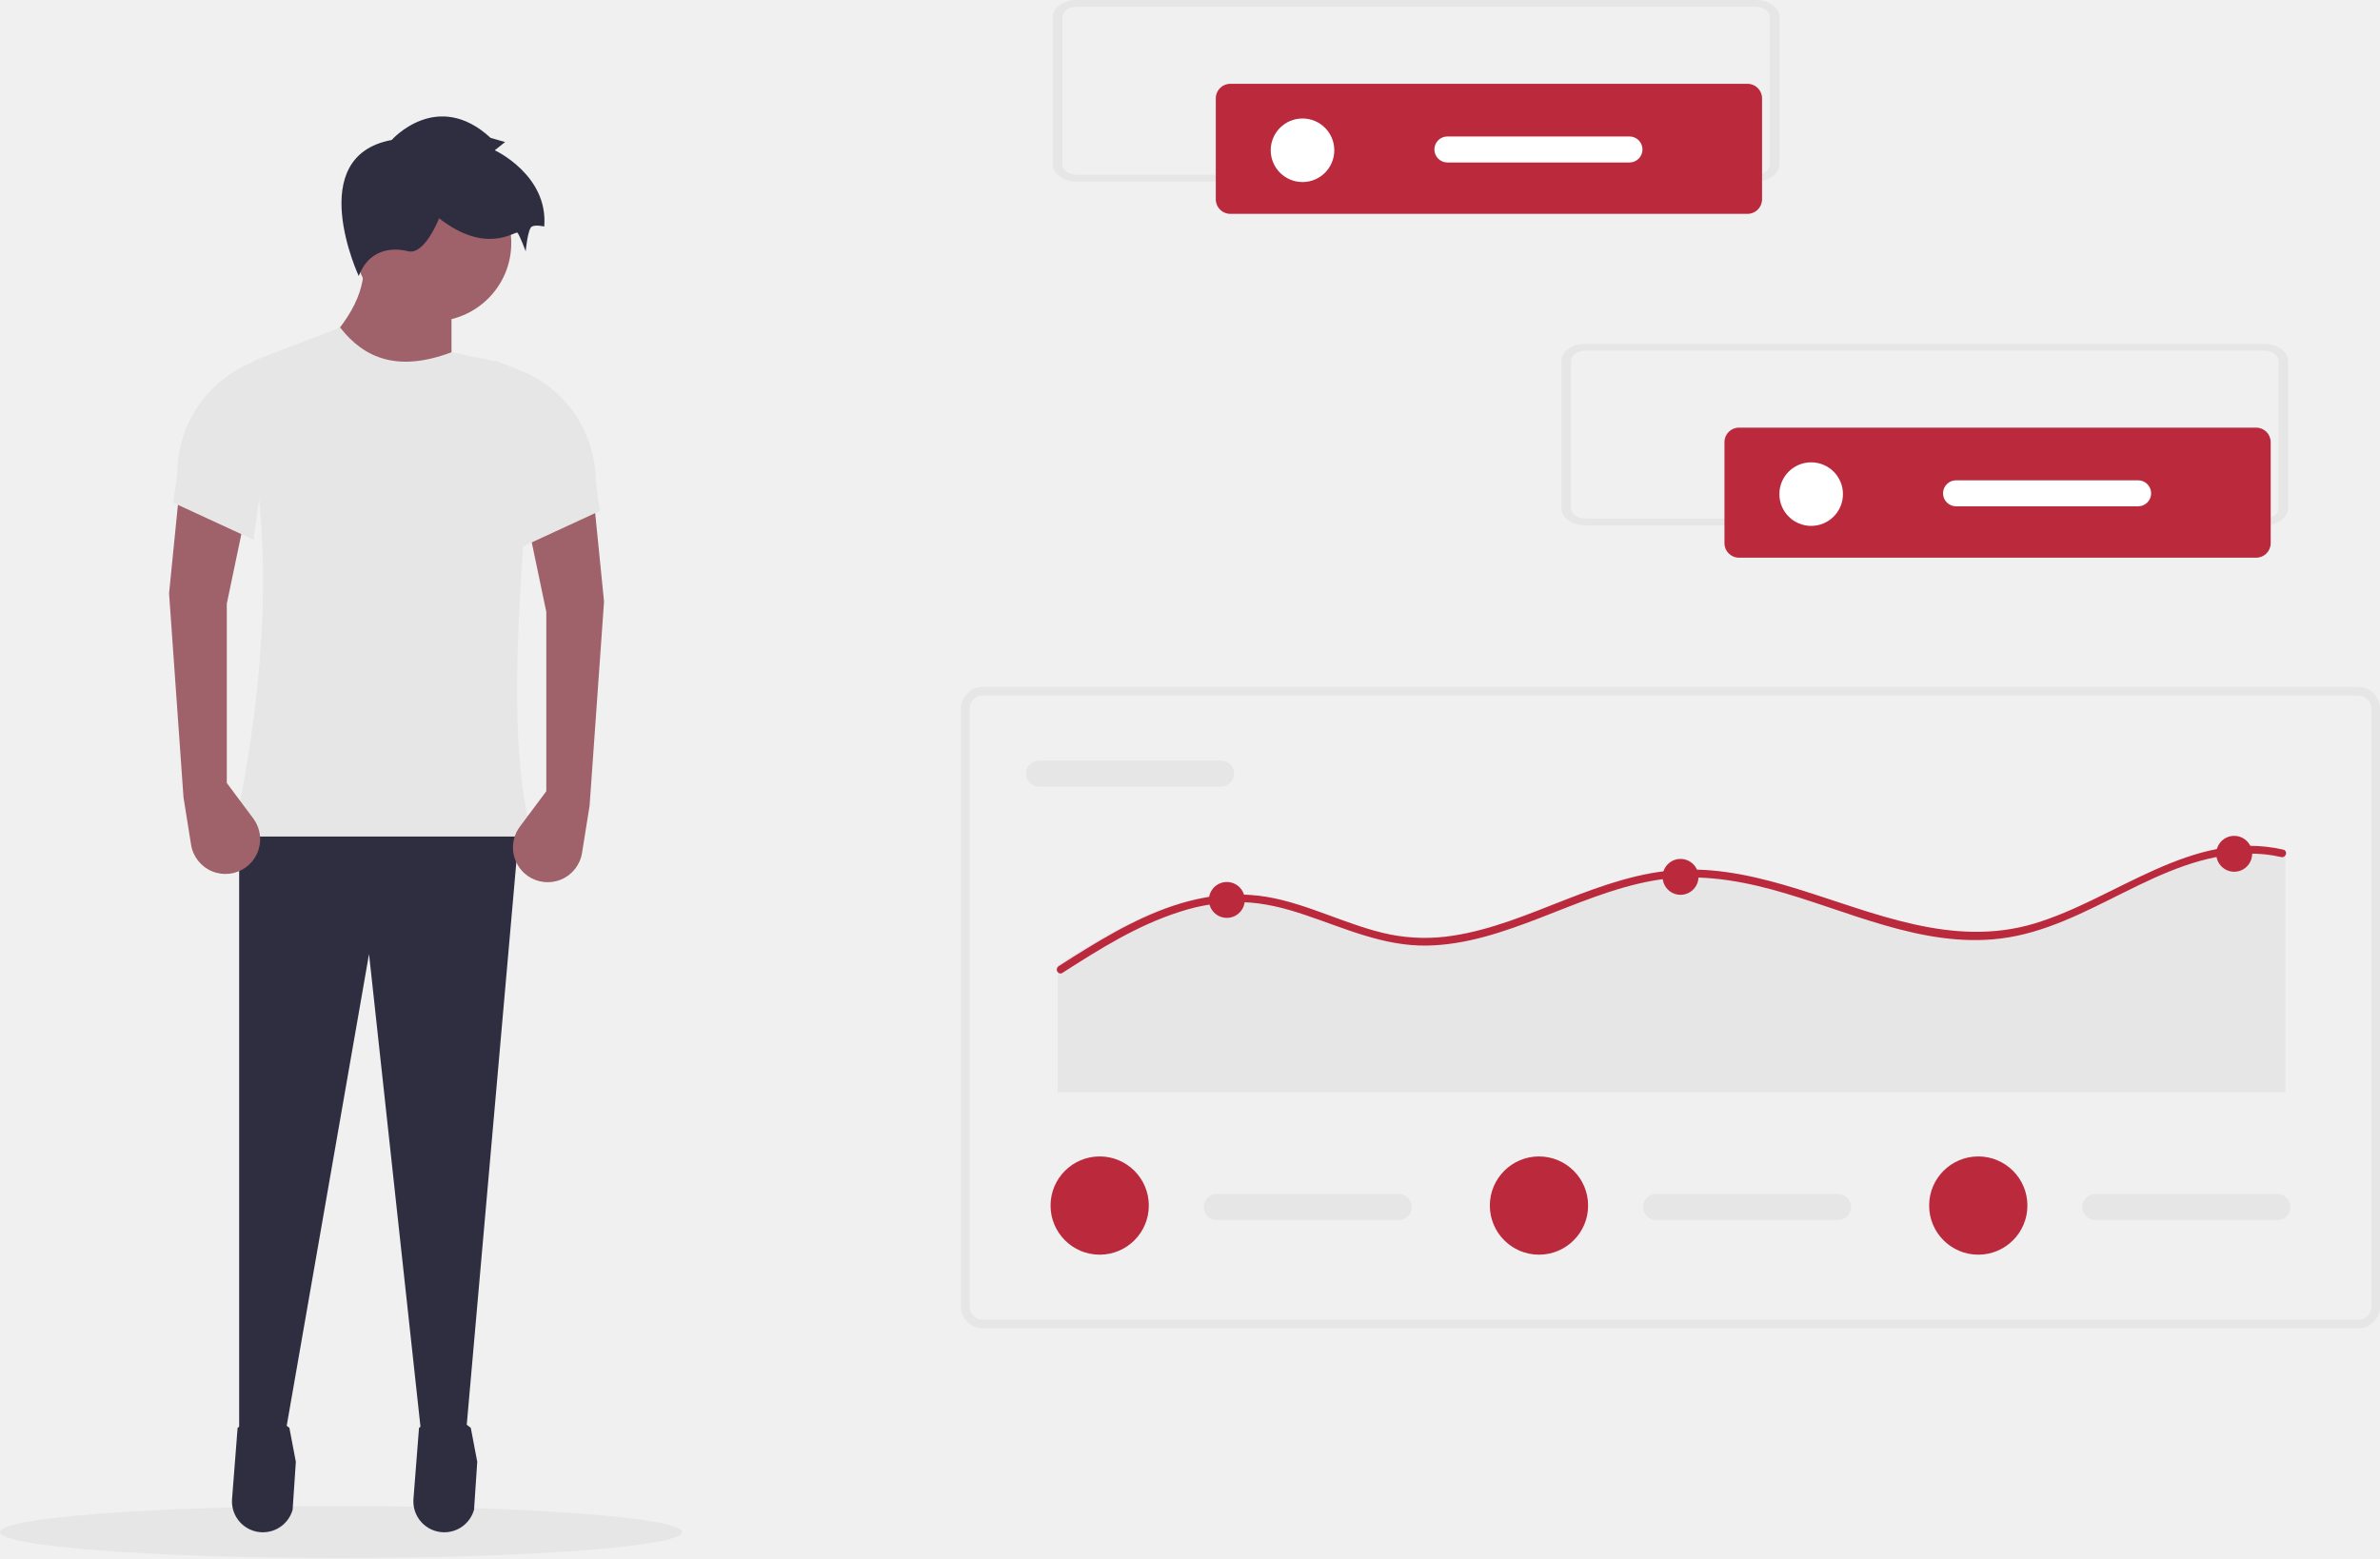
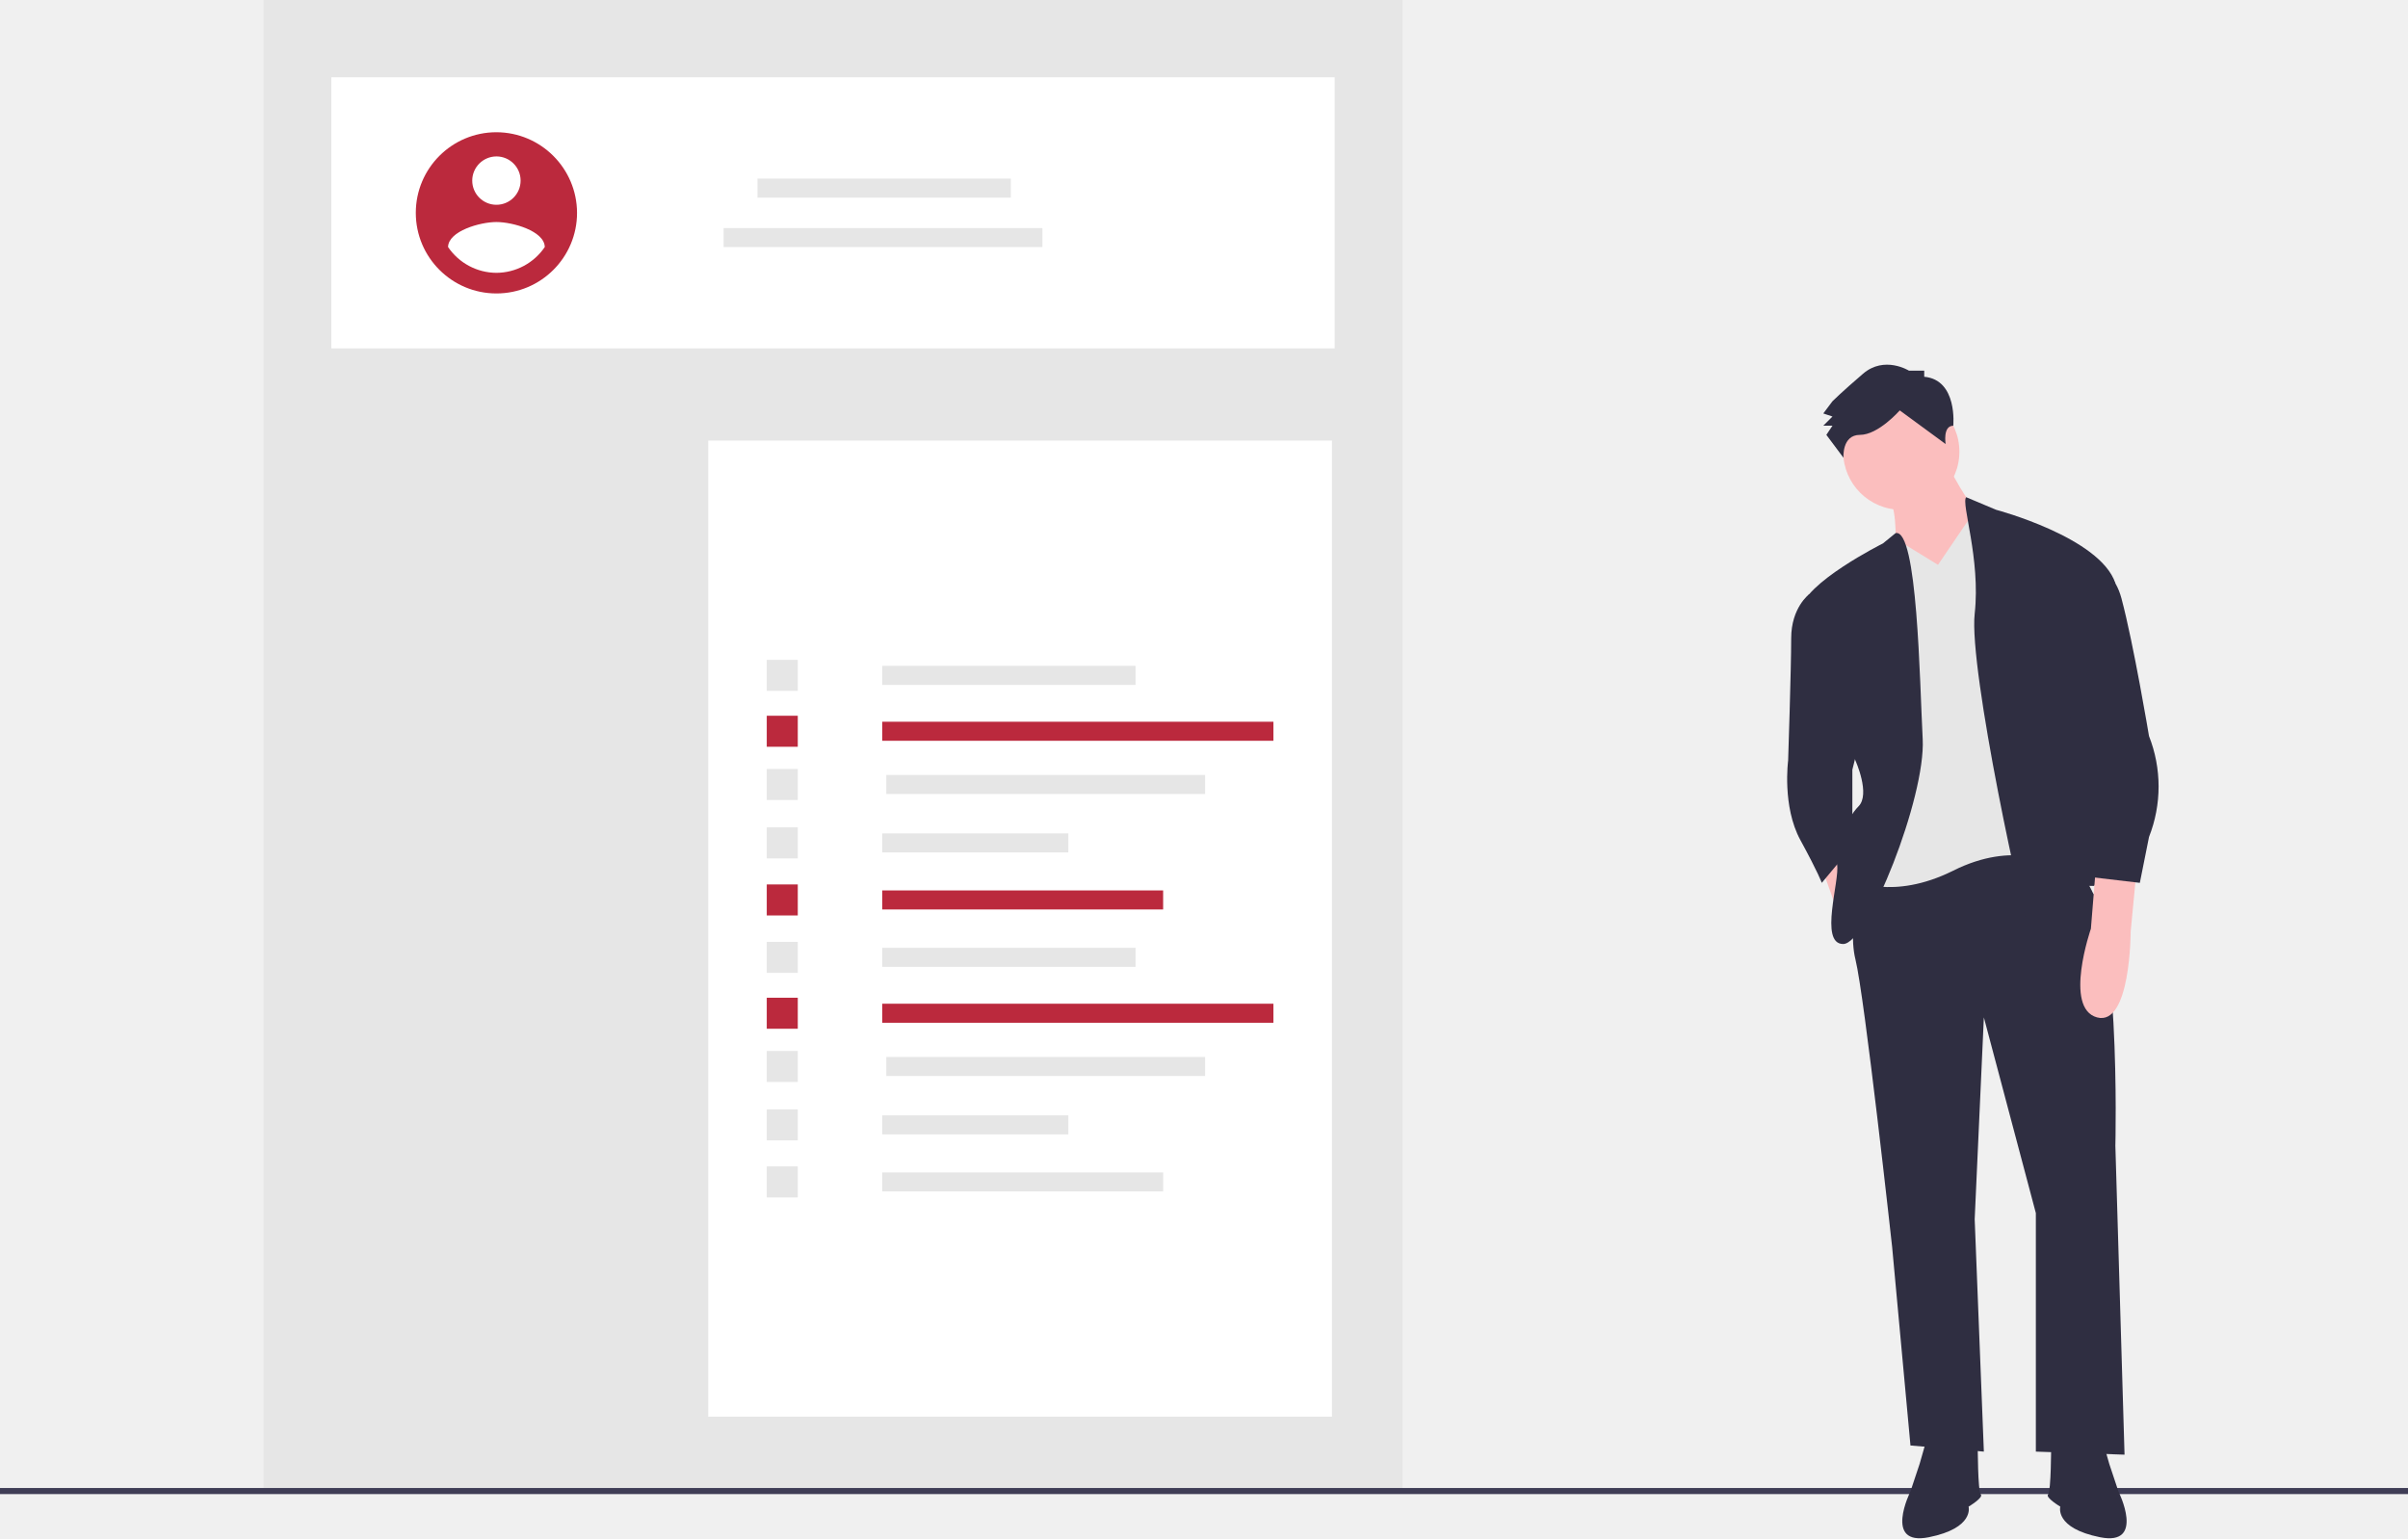
- <svg xmlns="http://www.w3.org/2000/svg" id="bf74385c-6483-43b7-aa3a-5b28e4e3e168" data-name="Layer 1" width="823.5" height="539.233" viewBox="0 0 823.5 539.233">
-   <ellipse cx="118" cy="530.233" rx="118" ry="9" fill="#e6e6e6" />
-   <path d="M344.468,315.845l-47.076-12.839q18.856-17.793,16.405-33.524H344.468Z" transform="translate(-188.25 -180.3837)" fill="#9f616a" />
-   <polygon points="161.211 496.376 146.005 498.515 127.687 330.184 98.443 497.802 82.751 498.515 82.751 285.961 179.756 285.961 161.211 496.376" fill="#2f2e41" />
-   <path d="M278.898,710.693h0a10.695,10.695,0,0,0,10.607-7.816l1.111-16.575-2.239-11.755c-5.908-4.855-11.88-4.754-17.912,0L268.541,699.169A10.695,10.695,0,0,0,278.898,710.693Z" transform="translate(-188.25 -180.3837)" fill="#2f2e41" />
-   <path d="M341.666,710.693h0a10.695,10.695,0,0,0,10.607-7.816l1.111-16.575-2.239-11.755c-5.908-4.855-11.88-4.754-17.912,0l-1.924,24.622A10.695,10.695,0,0,0,341.666,710.693Z" transform="translate(-188.25 -180.3837)" fill="#2f2e41" />
-   <circle cx="149.799" cy="84.105" r="27.104" fill="#9f616a" />
-   <path d="M372.286,469.911H268.861c13.405-62.124,13.367-112.158,2.69-152.623a10.813,10.813,0,0,1,6.576-12.853l27.825-10.702c8.354,10.788,20.142,15.5,38.517,8.559l14.581,2.991a14.982,14.982,0,0,1,11.957,15.665c-1.073,15.826-.65,31.772-1.573,45.538C366.573,409.115,365.339,442.347,372.286,469.911Z" transform="translate(-188.25 -180.3837)" fill="#e6e6e6" />
-   <path d="M323.783,228.826s15.692-17.832,34.237-.713l4.993,1.427-3.566,2.853s18.545,8.559,17.118,26.391c0,0-2.853-.713-4.28,0s-2.14,8.559-2.14,8.559-2.14-5.706-2.853-6.419-10.699,7.846-27.104-4.993c0,0-4.993,12.839-10.699,11.412s-13.552-.713-17.118,8.559C312.371,275.901,293.113,234.532,323.783,228.826Z" transform="translate(-188.25 -180.3837)" fill="#2f2e41" />
-   <path d="M377.278,454.219l-9.156,12.272a12.027,12.027,0,0,0,2.594,16.939l0,0a12.027,12.027,0,0,0,18.921-7.847l2.619-16.371L397.25,388.598l-3.566-35.664L370.859,361.494l6.419,30.671Z" transform="translate(-188.25 -180.3837)" fill="#9f616a" />
-   <path d="M368.006,370.053l27.818-12.839-1.427-10.106a41.488,41.488,0,0,0-26.489-38.682l-8.461-3.281Z" transform="translate(-188.25 -180.3837)" fill="#e6e6e6" />
-   <path d="M266.722,451.366l9.156,12.272a12.027,12.027,0,0,1-2.594,16.939l0,0a12.027,12.027,0,0,1-18.921-7.847l-2.619-16.371L246.75,385.745l3.566-35.664,22.825,8.559-6.419,30.671Z" transform="translate(-188.25 -180.3837)" fill="#9f616a" />
-   <path d="M275.994,367.2l-27.818-12.839,1.427-10.106a41.488,41.488,0,0,1,26.489-38.682l8.461-3.281Z" transform="translate(-188.25 -180.3837)" fill="#e6e6e6" />
-   <path d="M1004.25,640.116h-476a7.508,7.508,0,0,1-7.5-7.5v-207a7.508,7.508,0,0,1,7.5-7.5h476a7.508,7.508,0,0,1,7.5,7.5v207A7.508,7.508,0,0,1,1004.25,640.116Zm-476-219a4.505,4.505,0,0,0-4.5,4.5v207a4.505,4.505,0,0,0,4.5,4.5h476a4.505,4.505,0,0,0,4.5-4.5v-207a4.505,4.505,0,0,0-4.5-4.5Z" transform="translate(-188.25 -180.3837)" fill="#e6e6e6" />
-   <path d="M547.75,443.616a4.5,4.5,0,0,0,0,9h63a4.5,4.5,0,0,0,0-9Z" transform="translate(-188.25 -180.3837)" fill="#e6e6e6" />
-   <path d="M979.04,474.911V558.361H554.21V514.423c2.942-1.889,5.901-3.769,8.888-5.588,12.754-7.805,26.405-15.104,41.283-17.809a62.32,62.32,0,0,1,21.313-.266c7.466,1.233,14.611,3.805,21.686,6.386,6.977,2.554,13.971,5.188,21.268,6.67a62.272,62.272,0,0,0,21.57.426c13.66-2.049,26.494-7.539,39.275-12.505,12.86-4.993,26.112-9.712,40.03-10.333,13.74-.621,27.312,2.625,40.35,6.652,26.583,8.204,53.726,20.372,81.873,12.027,28.583-8.461,54.872-32.887,86.548-25.641A1.192,1.192,0,0,1,979.04,474.911Z" transform="translate(-188.25 -180.3837)" fill="#e6e6e6" />
-   <path d="M979.04,476.366a1.283,1.283,0,0,1-1.455.639,47.368,47.368,0,0,0-11.512-1.188c-31.157.55-55.113,25.632-85.578,29.383-27.468,3.379-53.321-9.978-79.148-16.958-13.419-3.627-27.255-5.552-41.064-3.086-13.703,2.439-26.563,8.044-39.476,13.02-12.435,4.789-25.357,9.242-38.82,9.463-14.803.248-28.133-5.854-41.862-10.501-7.14-2.421-14.466-4.337-22.031-4.523a66.645,66.645,0,0,0-21.712,3.361c-14.59,4.639-27.734,12.905-40.532,21.117a1.137,1.137,0,0,1-.754.204,1.374,1.374,0,0,1-.585-2.501l.585-.373c2.936-1.889,5.889-3.769,8.869-5.588,12.727-7.805,26.35-15.104,41.197-17.809a62.062,62.062,0,0,1,21.268-.266c7.45,1.233,14.581,3.805,21.641,6.386,6.962,2.554,13.942,5.188,21.224,6.67a62.014,62.014,0,0,0,21.525.426c13.632-2.049,26.439-7.539,39.193-12.505,12.834-4.993,26.057-9.712,39.947-10.333,13.712-.621,27.255,2.625,40.266,6.652,26.528,8.204,53.614,20.372,81.702,12.027,28.523-8.461,54.758-32.887,86.367-25.641a1.19,1.19,0,0,1,.745.47A1.367,1.367,0,0,1,979.04,476.366Z" transform="translate(-188.25 -180.3837)" fill="#bb293d" />
-   <circle cx="424.496" cy="311.459" r="6.208" fill="#bb293d" />
-   <circle cx="581.479" cy="303.477" r="6.208" fill="#bb293d" />
-   <circle cx="773.052" cy="295.494" r="6.208" fill="#bb293d" />
-   <path d="M609.25,593.616a4.5,4.5,0,0,0,0,9h63a4.5,4.5,0,0,0,0-9Z" transform="translate(-188.25 -180.3837)" fill="#e6e6e6" />
-   <circle cx="380.5" cy="417.233" r="17" fill="#bb293d" />
-   <path d="M761.25,593.616a4.5,4.5,0,0,0,0,9h63a4.5,4.5,0,0,0,0-9Z" transform="translate(-188.25 -180.3837)" fill="#e6e6e6" />
-   <circle cx="532.5" cy="417.233" r="17" fill="#bb293d" />
-   <path d="M913.25,593.616a4.5,4.5,0,0,0,0,9h63a4.5,4.5,0,0,0,0-9Z" transform="translate(-188.25 -180.3837)" fill="#e6e6e6" />
-   <circle cx="684.5" cy="417.233" r="17" fill="#bb293d" />
-   <path id="e1cfef3e-7788-4f0f-b252-d185c9336b04" data-name="Path 78" d="M971.669,362.226H736.831c-4.578,0-8.288-2.643-8.293-5.9v-51.042c.005-3.257,3.715-5.9,8.293-5.9H971.669c4.578,0,8.288,2.643,8.293,5.9v51.041C979.958,359.582,976.247,362.222,971.669,362.226Zm-234.838-60.484c-2.747,0-4.973,1.586-4.976,3.54v51.041c0,1.954,2.229,3.538,4.976,3.54H971.669c2.747,0,4.973-1.586,4.976-3.54v-51.039c0-1.954-2.229-3.538-4.976-3.54Z" transform="translate(-188.25 -180.3837)" fill="#e6e6e6" />
-   <path d="M789.929,328.391a5.006,5.006,0,0,0-5,5v35a5.006,5.006,0,0,0,5,5h179a5.006,5.006,0,0,0,5-5v-35a5.006,5.006,0,0,0-5-5Z" transform="translate(-188.25 -180.3837)" fill="#bb293d" />
-   <circle cx="626.679" cy="171.007" r="11" fill="#fff" />
-   <path d="M865.061,346.616a4.5,4.5,0,0,0,0,9h63a4.5,4.5,0,0,0,0-9Z" transform="translate(-188.25 -180.3837)" fill="#fff" />
-   <path id="b00e8b21-64f0-4b6c-8490-a93637cb24e1" data-name="Path 78" d="M795.669,243.226H560.831c-4.578,0-8.288-2.643-8.293-5.9v-51.042c.005-3.257,3.715-5.9,8.293-5.9H795.669c4.578,0,8.288,2.643,8.293,5.9v51.041C803.958,240.582,800.247,243.222,795.669,243.226Zm-234.838-60.484c-2.747,0-4.973,1.586-4.976,3.54v51.041c0,1.954,2.229,3.538,4.976,3.54H795.669c2.747,0,4.973-1.586,4.976-3.54v-51.039c0-1.954-2.229-3.538-4.976-3.54Z" transform="translate(-188.25 -180.3837)" fill="#e6e6e6" />
-   <path d="M613.929,209.391a5.006,5.006,0,0,0-5,5v35a5.006,5.006,0,0,0,5,5h179a5.006,5.006,0,0,0,5-5v-35a5.006,5.006,0,0,0-5-5Z" transform="translate(-188.25 -180.3837)" fill="#bb293d" />
-   <circle cx="450.679" cy="52.007" r="11" fill="#fff" />
-   <path d="M689.061,227.616a4.5,4.5,0,0,0,0,9h63a4.5,4.5,0,0,0,0-9Z" transform="translate(-188.25 -180.3837)" fill="#fff" />
+ <svg xmlns="http://www.w3.org/2000/svg" id="b692d93a-f629-4531-a33b-6f799117a7ad" data-name="Layer 1" width="888" height="567.337" viewBox="0 0 888 567.337">
+   <rect x="97.182" width="420" height="550" fill="#e6e6e6" />
+   <rect x="122.182" y="28.5" width="370" height="100" fill="#fff" />
+   <rect x="261.182" y="162.5" width="230" height="360" fill="#fff" />
+   <rect x="279.34" y="65.866" width="93.423" height="7.022" fill="#e6e6e6" />
+   <rect x="266.84" y="84.112" width="117.573" height="7.022" fill="#e6e6e6" />
+   <rect x="325.34" y="245.575" width="93.423" height="7.022" fill="#e6e6e6" />
+   <rect x="325.34" y="266.189" width="144.266" height="7.022" fill="#bb293d" />
+   <rect x="326.84" y="285.821" width="117.573" height="7.022" fill="#e6e6e6" />
+   <rect x="325.34" y="307.362" width="68.637" height="7.022" fill="#e6e6e6" />
+   <rect x="325.34" y="328.403" width="103.592" height="7.022" fill="#bb293d" />
+   <rect x="282.759" y="243.366" width="11.44" height="11.44" fill="#e6e6e6" />
+   <rect x="282.759" y="263.98" width="11.44" height="11.44" fill="#bb293d" />
+   <rect x="282.759" y="283.612" width="11.44" height="11.44" fill="#e6e6e6" />
+   <rect x="282.759" y="305.153" width="11.44" height="11.44" fill="#e6e6e6" />
+   <rect x="282.759" y="326.194" width="11.44" height="11.44" fill="#bb293d" />
+   <rect x="325.34" y="349.575" width="93.423" height="7.022" fill="#e6e6e6" />
+   <rect x="325.34" y="370.189" width="144.266" height="7.022" fill="#bb293d" />
+   <rect x="326.84" y="389.821" width="117.573" height="7.022" fill="#e6e6e6" />
+   <rect x="325.34" y="411.362" width="68.637" height="7.022" fill="#e6e6e6" />
+   <rect x="325.34" y="432.403" width="103.592" height="7.022" fill="#e6e6e6" />
+   <rect x="282.759" y="347.366" width="11.44" height="11.44" fill="#e6e6e6" />
+   <rect x="282.759" y="367.98" width="11.44" height="11.44" fill="#bb293d" />
+   <rect x="282.759" y="387.612" width="11.44" height="11.44" fill="#e6e6e6" />
+   <rect x="282.759" y="409.153" width="11.44" height="11.44" fill="#e6e6e6" />
+   <rect x="282.759" y="430.194" width="11.44" height="11.44" fill="#e6e6e6" />
+   <path d="M339.065,215.102a29.729,29.729,0,1,0,29.729,29.729A29.816,29.816,0,0,0,339.065,215.102Zm0,8.919a8.919,8.919,0,1,1-8.919,8.919,8.949,8.949,0,0,1,8.919-8.919Zm0,42.936a21.657,21.657,0,0,1-17.837-9.519c.143-5.946,11.892-9.219,17.837-9.219s17.694,3.273,17.837,9.219a21.693,21.693,0,0,1-17.837,9.519Z" transform="translate(-156 -166.3314)" fill="#bb293d" />
+   <rect y="548.802" width="888" height="2.241" fill="#3f3d56" />
+   <path d="M872.929,335.176S883.079,356.604,889.846,358.86l-19.173,29.323-15.789-19.173s1.128-13.534-2.256-19.173S872.929,335.176,872.929,335.176Z" transform="translate(-156 -166.3314)" fill="#fbbebe" />
+   <circle cx="701.14" cy="166.589" r="21.428" fill="#fbbebe" />
+   <polygon points="671.817 319.97 677.456 335.759 684.223 327.864 678.544 309.88 671.817 319.97" fill="#fbbebe" />
+   <path d="M843.606,478.406s-6.767,28.195-3.383,41.728,13.534,106.013,13.534,106.013l6.767,73.307L887.59,701.71l-3.383-85.712,3.383-74.435,19.173,72.179V701.71l32.706,1.128-3.383-113.907s2.256-87.968-12.406-99.246-16.917-13.534-16.917-13.534Z" transform="translate(-156 -166.3314)" fill="#2f2e41" />
+   <path d="M866.162,698.327l-2.256,7.895-3.383,10.15s-10.15,20.3,6.767,16.917,14.661-11.278,14.661-11.278,5.639-3.383,4.511-4.511-1.128-18.045-1.128-18.045Z" transform="translate(-156 -166.3314)" fill="#2f2e41" />
+   <path d="M931.574,698.327l2.256,7.895,3.383,10.15s10.15,20.3-6.767,16.917-14.661-11.278-14.661-11.278-5.639-3.383-4.511-4.511,1.128-18.045,1.128-18.045Z" transform="translate(-156 -166.3314)" fill="#2f2e41" />
+   <path d="M870.673,374.649,884.467,354.349l25.679,13.534,3.383,117.291s-14.661-9.022-37.217,2.256-37.217,3.383-37.217,3.383l13.534-50.751-5.639-67.668,8.065-7.32Z" transform="translate(-156 -166.3314)" fill="#e6e6e6" />
+   <path d="M855.058,362.938l-4.685,3.816s-29.323,14.661-30.45,24.812l20.3,55.262s5.639,12.406,1.128,16.917-9.022,15.789-7.895,21.428-6.767,29.323,2.256,29.323,30.45-54.134,29.323-75.562S863.126,361.378,855.058,362.938Z" transform="translate(-156 -166.3314)" fill="#2f2e41" />
+   <path d="M830.073,384.799l-6.951.744s-6.582,4.895-6.582,16.173-1.128,45.112-1.128,45.112-2.256,16.917,4.511,29.323,7.895,15.789,7.895,15.789l11.278-13.534v-28.195l4.511-18.045Z" transform="translate(-156 -166.3314)" fill="#2f2e41" />
+   <path d="M881.076,349.709l11.025,4.64s38.345,10.15,43.984,27.067L920.296,420.889s11.278,72.179,7.895,72.179h-3.383s9.022,6.767,3.383,9.022-19.173,20.3-22.556,12.406-23.684-101.502-21.428-121.802S879.073,351.836,881.076,349.709Z" transform="translate(-156 -166.3314)" fill="#2f2e41" />
+   <path d="M865.598,305.29v-2.256h-5.639s-9.022-5.639-16.917,1.128-11.278,10.15-11.278,10.15l-3.383,4.511,3.383,1.128-3.383,3.383h3.383l-2.256,3.383,6.322,8.458s-.683-8.458,6.084-8.458,14.661-9.022,14.661-9.022l16.917,12.406s-1.128-6.735,2.819-6.751C876.312,323.35,878.004,306.417,865.598,305.29Z" transform="translate(-156 -166.3314)" fill="#2f2e41" />
+   <path d="M943.98,486.301l-2.256,23.684s0,34.962-12.406,31.578-2.256-32.706-2.256-32.706l1.714-21.209Z" transform="translate(-156 -166.3314)" fill="#fbbebe" />
+   <path d="M919.169,375.777s14.661-5.639,19.173,11.278,10.15,50.751,10.15,50.751a50.751,50.751,0,0,1,0,37.217l-3.383,16.917-19.173-2.256-4.511-38.345L916.913,402.844Z" transform="translate(-156 -166.3314)" fill="#2f2e41" />
</svg>
